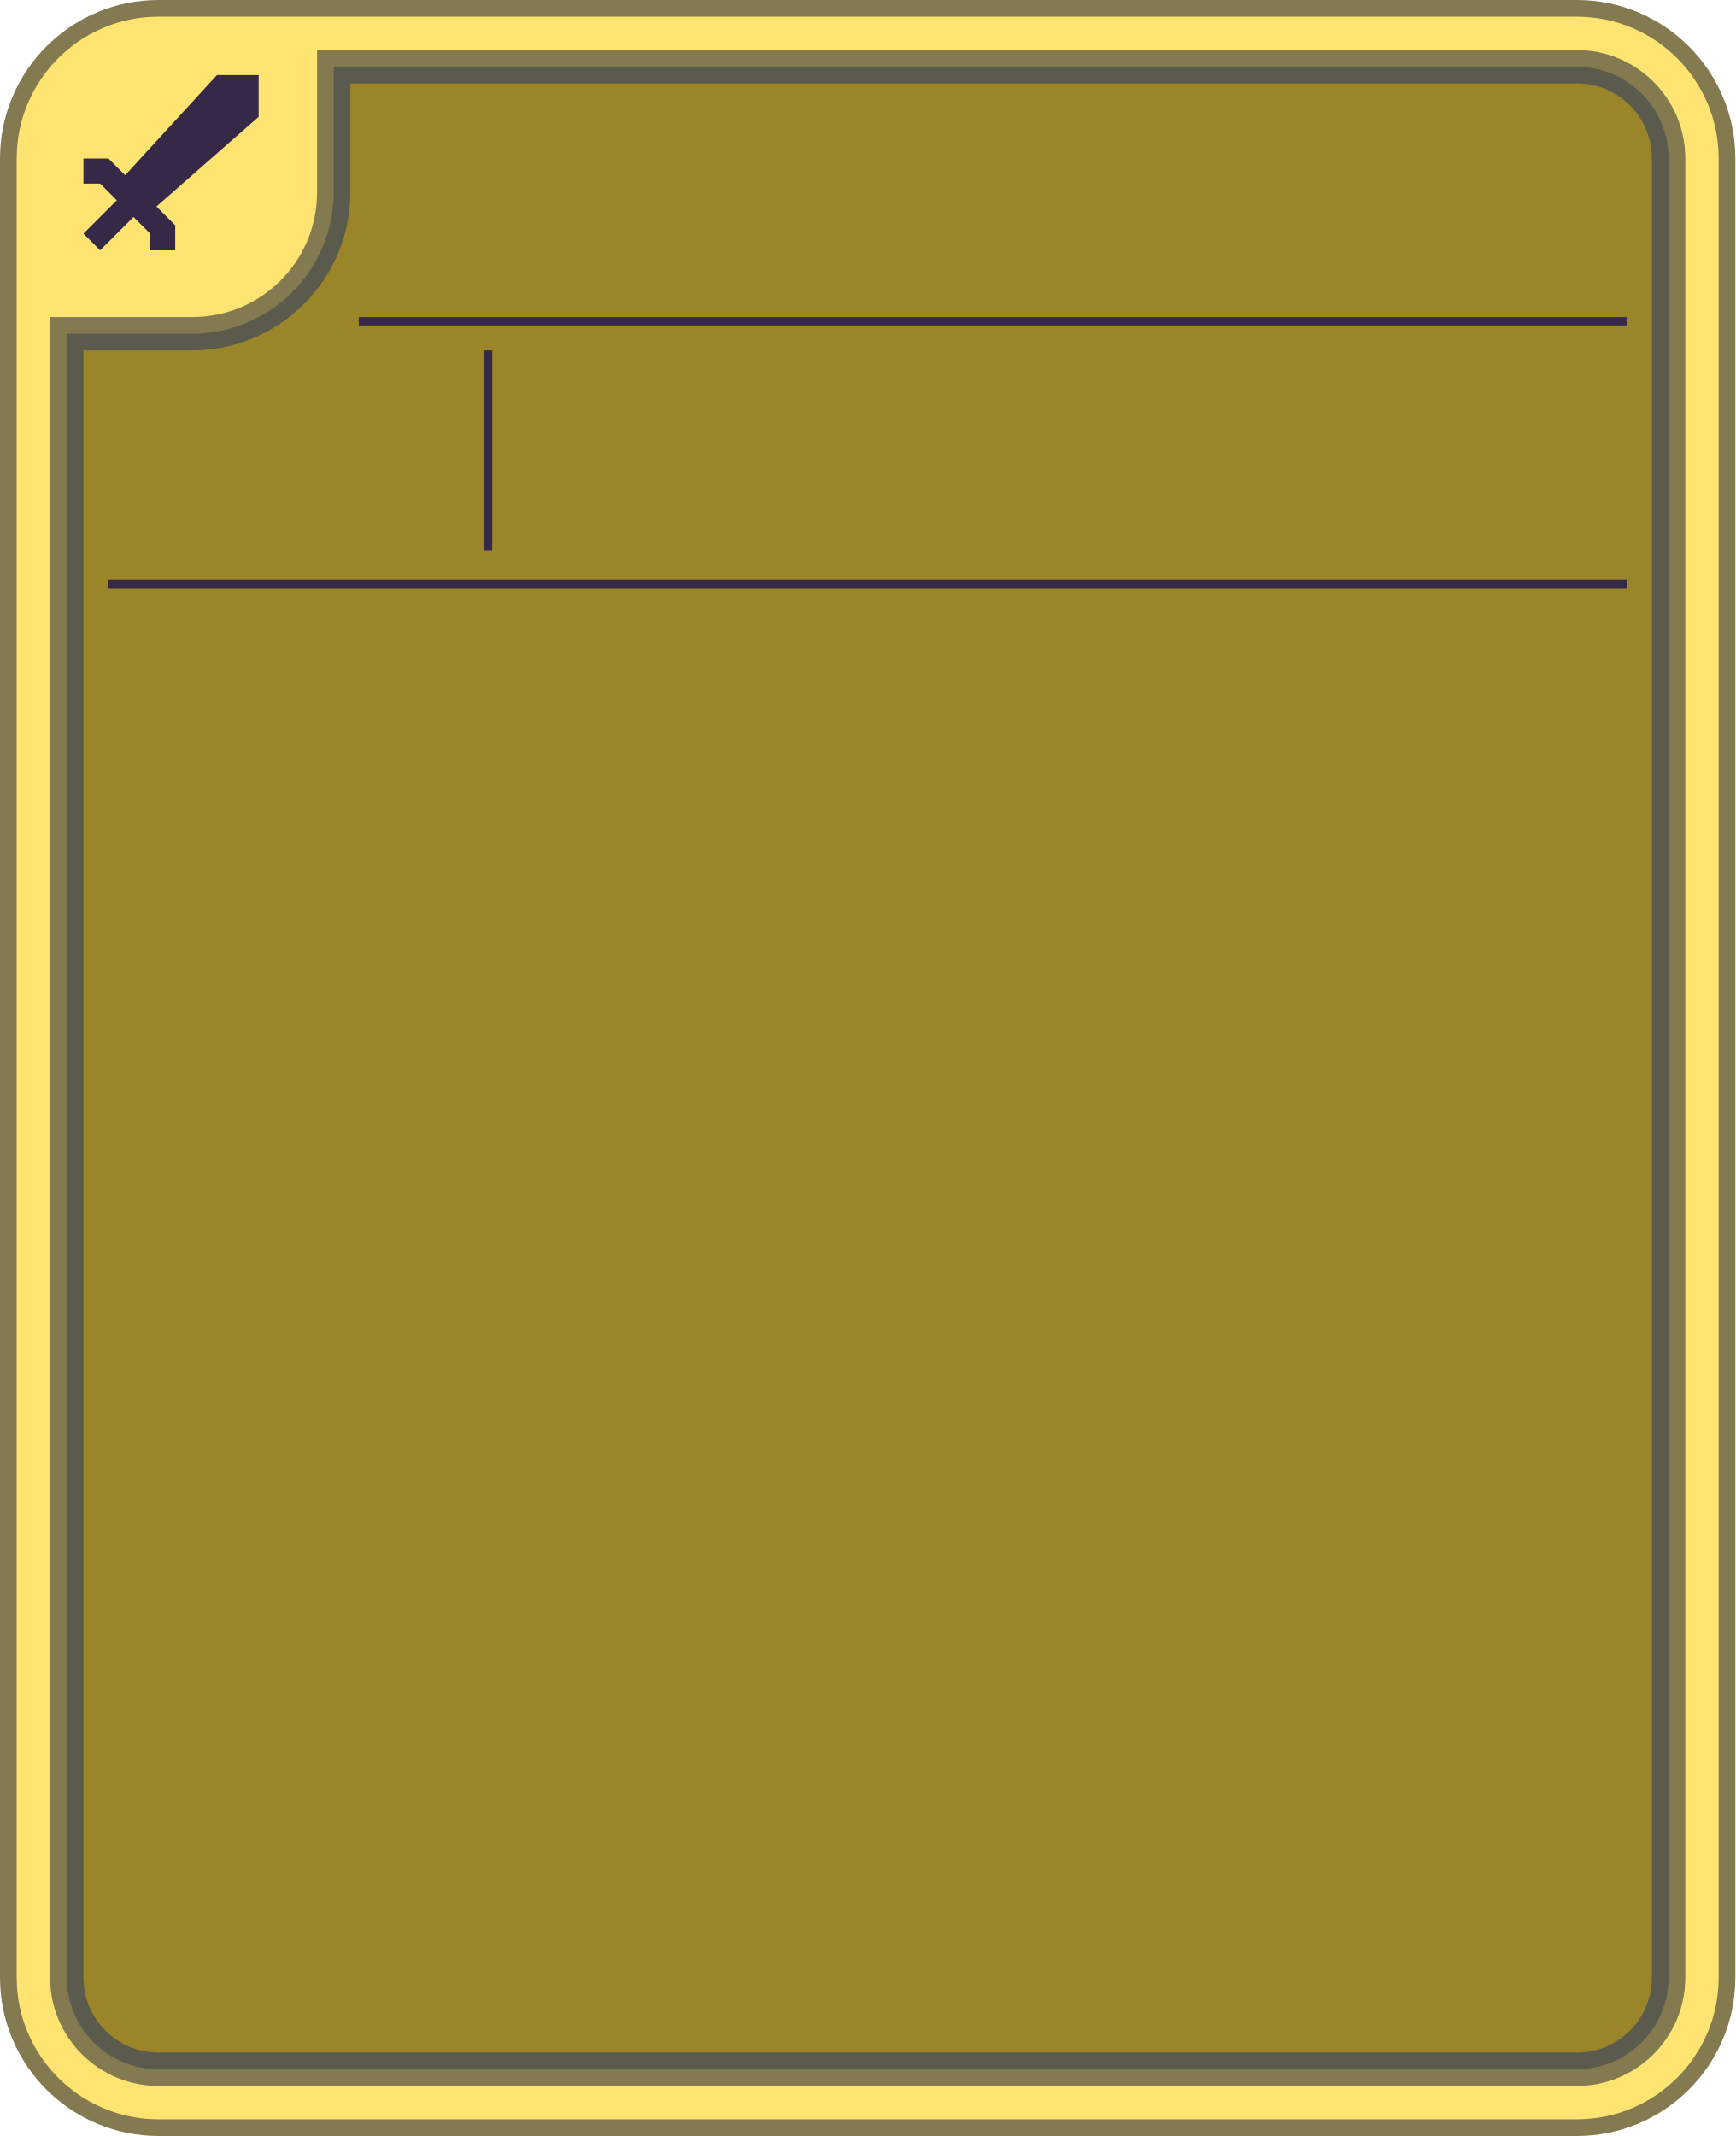
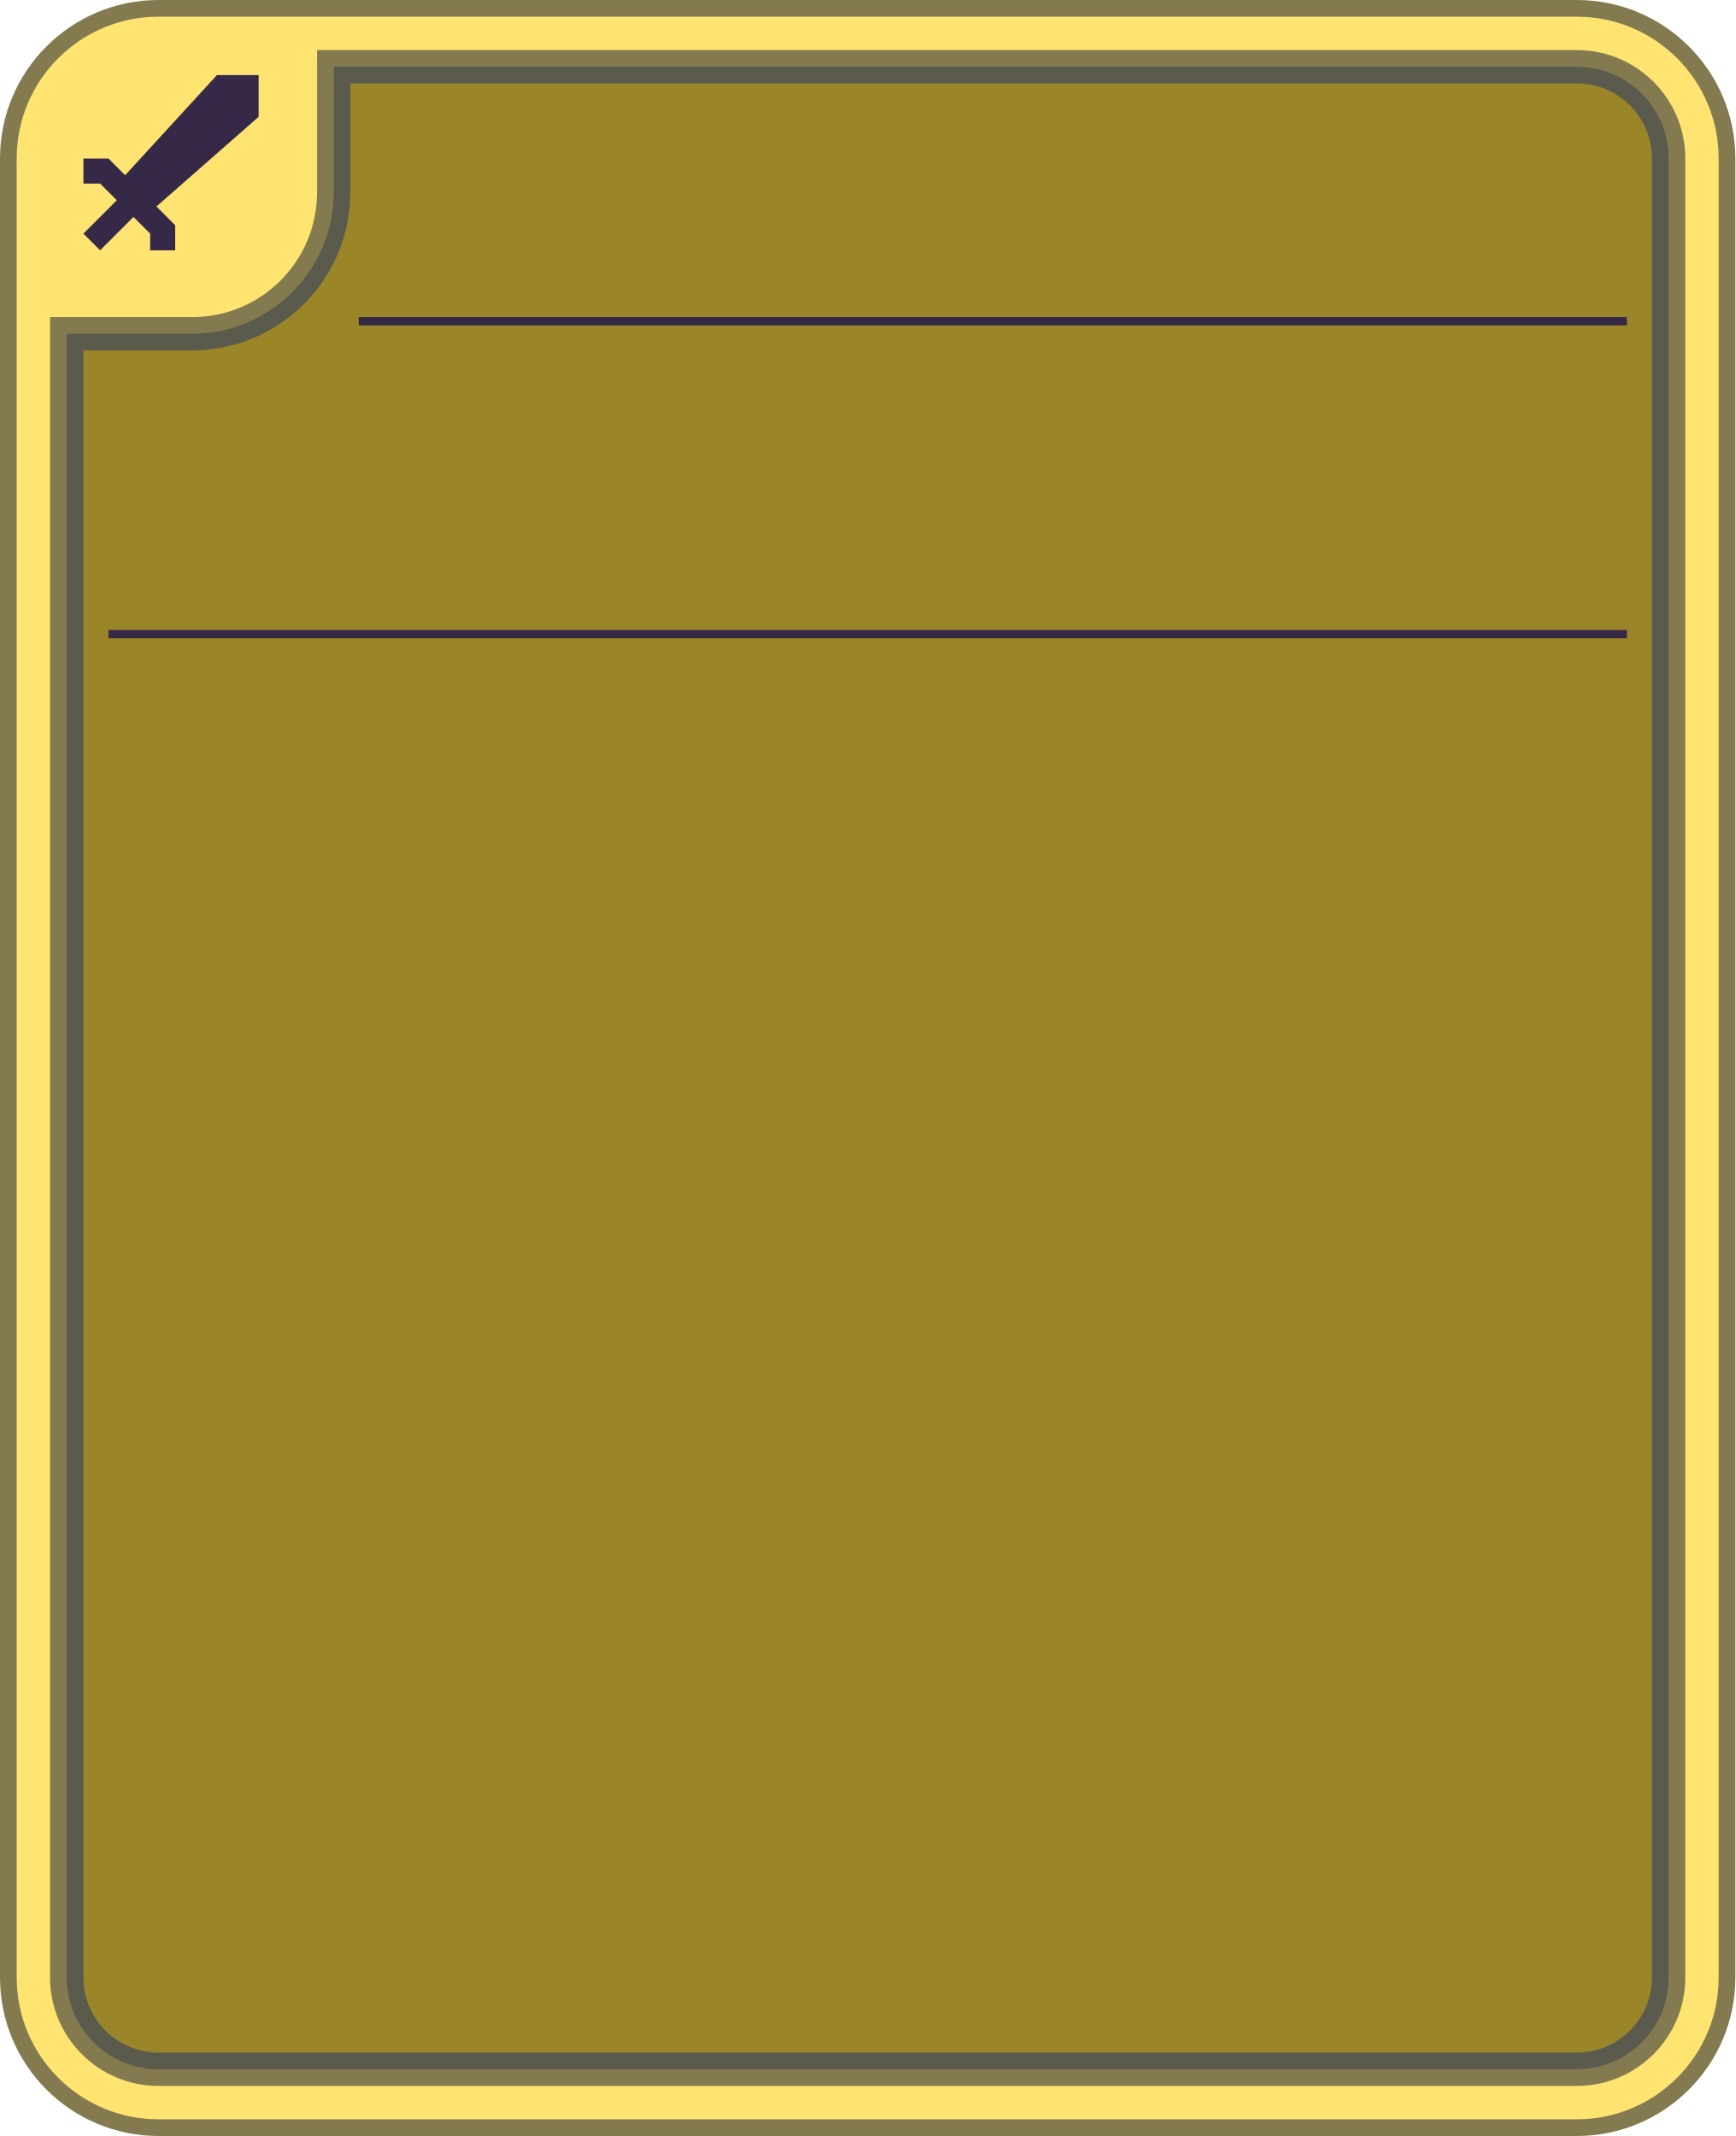
<svg xmlns="http://www.w3.org/2000/svg" viewBox="0 0 208 256">
  <defs>
    <style>
      .cls-1 {
        fill: #9b8529;
      }

      .cls-2 {
        fill: #5b5b4d;
      }

      .cls-3 {
        fill: #ffe471;
      }

      .cls-4 {
        fill: #847a4f;
      }

      .cls-5 {
        fill: #352947;
      }

      .cls-6 {
        fill: none;
        stroke: #352947;
        stroke-miterlimit: 10;
      }
    </style>
  </defs>
  <g id="Layer_2" data-name="Layer 2">
    <g id="Layer_4" data-name="Layer 4">
      <g>
        <path class="cls-1" d="M19,248A11,11,0,0,1,8,237V40H23.06A17,17,0,0,0,40,23.06V8H189a11,11,0,0,1,11,11V237a11,11,0,0,1-11,11Z" />
        <path class="cls-2" d="M189,10a9,9,0,0,1,9,9V237a9,9,0,0,1-9,9H19a9,9,0,0,1-9-9V42H23.06A19,19,0,0,0,42,23.06V10H189m0-4H38V23.06A14.94,14.94,0,0,1,23.06,38H6V237a13,13,0,0,0,13,13H189a13,13,0,0,0,13-13V19A13,13,0,0,0,189,6Z" />
      </g>
      <g>
        <path class="cls-3" d="M19,255A18,18,0,0,1,1,237V19A18,18,0,0,1,19,1H189a18,18,0,0,1,18,18V237a18,18,0,0,1-18,18ZM7,237a12,12,0,0,0,12,12H189a12,12,0,0,0,12-12V19A12,12,0,0,0,189,7H39V23.06A16,16,0,0,1,23.06,39H7Z" />
        <path class="cls-4" d="M189,2a17,17,0,0,1,17,17V237a17,17,0,0,1-17,17H19A17,17,0,0,1,2,237V19A17,17,0,0,1,19,2H189M19,250H189a13,13,0,0,0,13-13V19A13,13,0,0,0,189,6H38V23.06A14.94,14.94,0,0,1,23.06,38H6V237a13,13,0,0,0,13,13M189,0H19A19,19,0,0,0,0,19V237a19,19,0,0,0,19,19H189a19,19,0,0,0,19-19V19A19,19,0,0,0,189,0ZM40,8H189a11,11,0,0,1,11,11V237a11,11,0,0,1-11,11H19A11,11,0,0,1,8,237V40H23.06A17,17,0,0,0,40,23.06V8Z" />
      </g>
      <polygon class="cls-5" points="12 30 16 26 18 28 18 30 21 30 21 27 18.75 24.75 31 14 31 9 26 9 15 21 13 19 10 19 10 22 12 22 14 24 10 28 12 30" />
-       <line class="cls-6" x1="195" y1="70" x2="13" y2="70" />
+       <line class="cls-6" x1="195" y1="76" x2="13" y2="76" />
      <line class="cls-6" x1="195" y1="38.5" x2="43" y2="38.5" />
-       <line class="cls-6" x1="58.5" y1="42" x2="58.5" y2="66" />
    </g>
  </g>
</svg>
